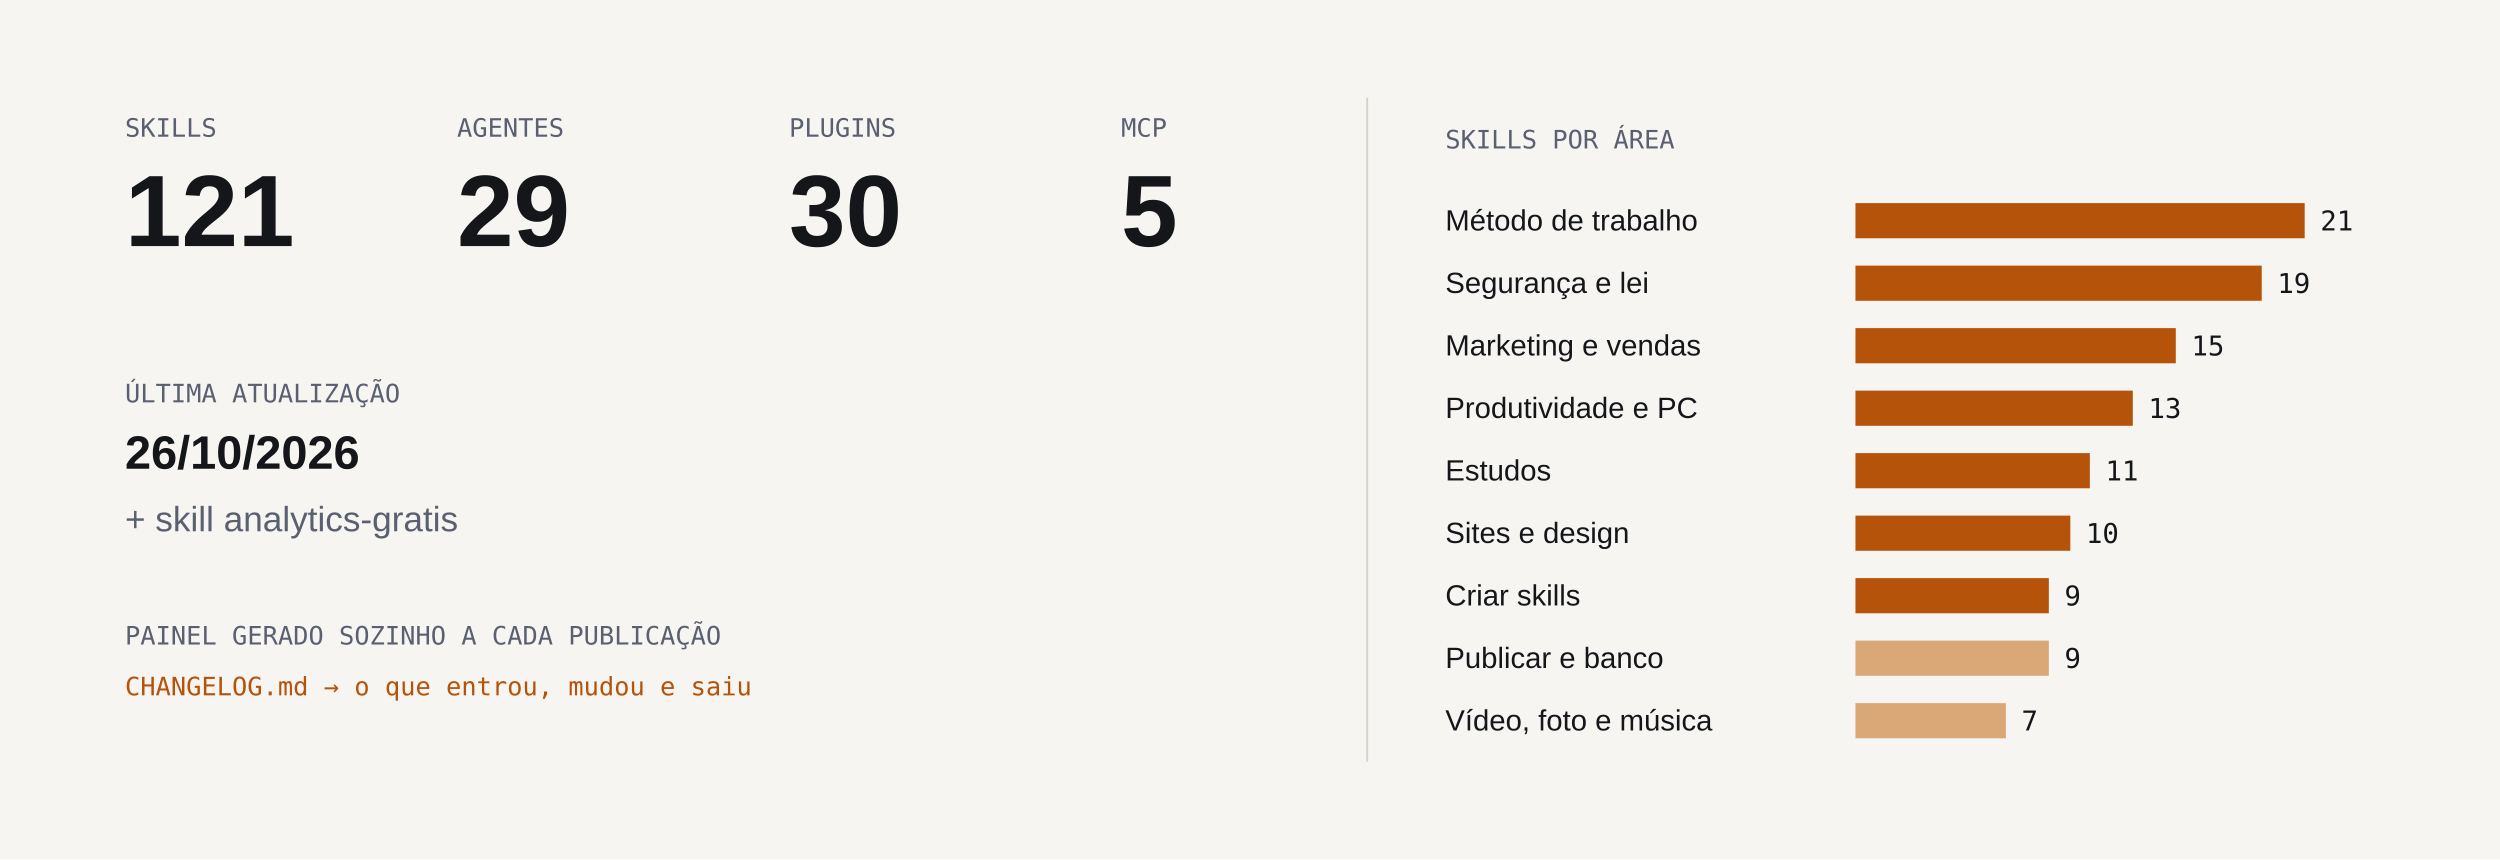
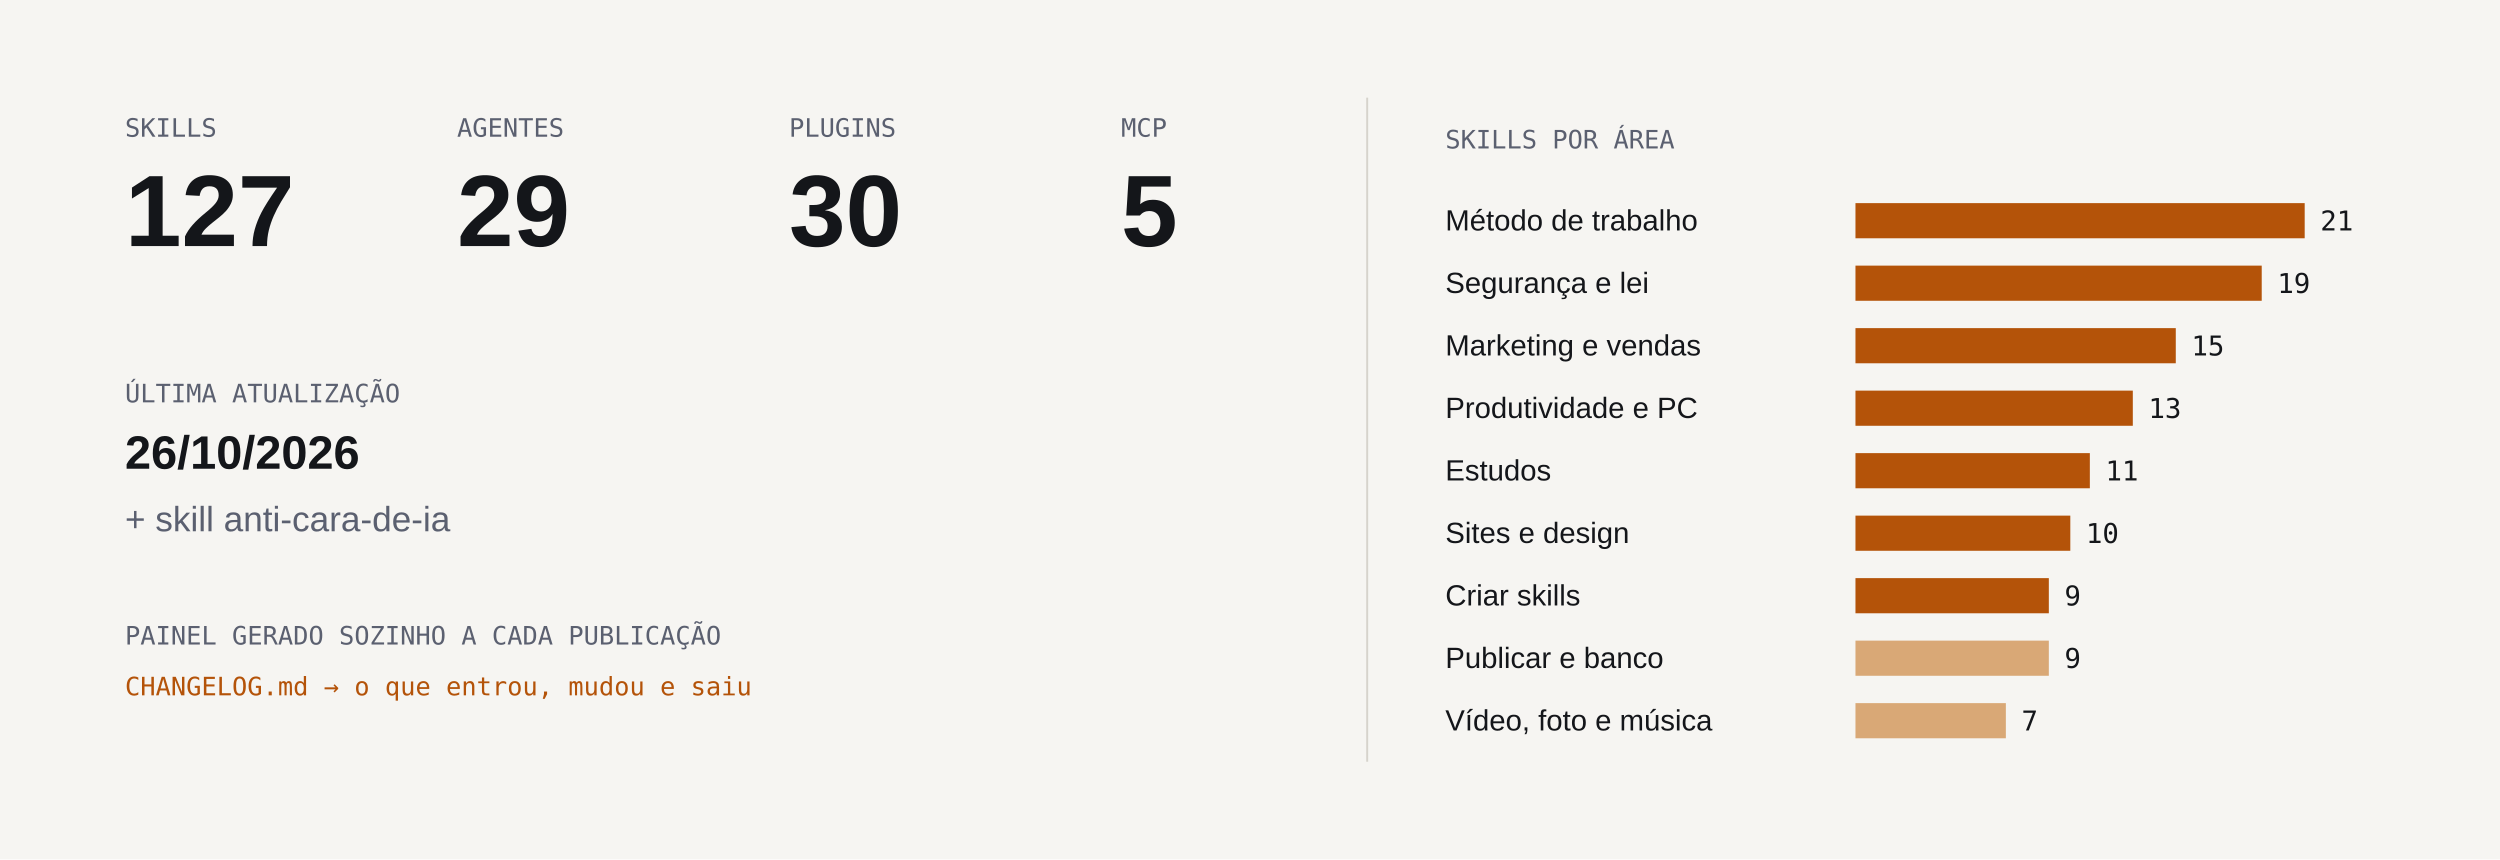
<svg xmlns="http://www.w3.org/2000/svg" viewBox="0 0 1280 440" width="1280" height="440" role="img" aria-label="Painel do kit: skills por área e última atualização 26/10/2026">
  <rect width="1280" height="440" fill="#f6f5f2" />
  <text x="64" y="70" font-family="'JetBrains Mono','Cascadia Code',Consolas,'DejaVu Sans Mono',monospace" font-size="13" fill="#5b6070">SKILLS</text>
-   <text x="64" y="126" font-family="'Inter Tight','Segoe UI','Helvetica Neue',Arial,sans-serif" font-size="52" font-weight="700" fill="#14161a">121</text>
+   <text x="64" y="126" font-family="'Inter Tight','Segoe UI','Helvetica Neue',Arial,sans-serif" font-size="52" font-weight="700" fill="#14161a">127</text>
  <text x="234" y="70" font-family="'JetBrains Mono','Cascadia Code',Consolas,'DejaVu Sans Mono',monospace" font-size="13" fill="#5b6070">AGENTES</text>
  <text x="234" y="126" font-family="'Inter Tight','Segoe UI','Helvetica Neue',Arial,sans-serif" font-size="52" font-weight="700" fill="#14161a">29</text>
  <text x="404" y="70" font-family="'JetBrains Mono','Cascadia Code',Consolas,'DejaVu Sans Mono',monospace" font-size="13" fill="#5b6070">PLUGINS</text>
  <text x="404" y="126" font-family="'Inter Tight','Segoe UI','Helvetica Neue',Arial,sans-serif" font-size="52" font-weight="700" fill="#14161a">30</text>
  <text x="574" y="70" font-family="'JetBrains Mono','Cascadia Code',Consolas,'DejaVu Sans Mono',monospace" font-size="13" fill="#5b6070">MCP</text>
  <text x="574" y="126" font-family="'Inter Tight','Segoe UI','Helvetica Neue',Arial,sans-serif" font-size="52" font-weight="700" fill="#14161a">5</text>
  <text x="64" y="206" font-family="'JetBrains Mono','Cascadia Code',Consolas,'DejaVu Sans Mono',monospace" font-size="13" fill="#5b6070">ÚLTIMA ATUALIZAÇÃO</text>
  <text x="64" y="240" font-family="'Inter Tight','Segoe UI','Helvetica Neue',Arial,sans-serif" font-size="24" font-weight="700" fill="#14161a">26/10/2026</text>
-   <text x="64" y="272" font-family="'Inter Tight','Segoe UI','Helvetica Neue',Arial,sans-serif" font-size="18" fill="#5b6070">+ skill analytics-gratis</text>
+   <text x="64" y="272" font-family="'Inter Tight','Segoe UI','Helvetica Neue',Arial,sans-serif" font-size="18" fill="#5b6070">+ skill anti-cara-de-ia</text>
  <text x="64" y="330" font-family="'JetBrains Mono','Cascadia Code',Consolas,'DejaVu Sans Mono',monospace" font-size="13" fill="#5b6070">PAINEL GERADO SOZINHO A CADA PUBLICAÇÃO</text>
  <text x="64" y="356" font-family="'JetBrains Mono','Cascadia Code',Consolas,'DejaVu Sans Mono',monospace" font-size="13" fill="#b45309">CHANGELOG.md → o que entrou, mudou e saiu</text>
  <line x1="700" y1="50" x2="700" y2="390" stroke="#d6d3cc" />
  <text x="740" y="76" font-family="'JetBrains Mono','Cascadia Code',Consolas,'DejaVu Sans Mono',monospace" font-size="13" fill="#5b6070">SKILLS POR ÁREA</text>
  <text x="740" y="118" font-family="'Inter Tight','Segoe UI','Helvetica Neue',Arial,sans-serif" font-size="15" fill="#14161a">Método de trabalho</text>
  <rect x="950" y="104" width="230" height="18" fill="#b45309" />
  <text x="1188" y="118" font-family="'JetBrains Mono','Cascadia Code',Consolas,'DejaVu Sans Mono',monospace" font-size="14" fill="#14161a">21</text>
  <text x="740" y="150" font-family="'Inter Tight','Segoe UI','Helvetica Neue',Arial,sans-serif" font-size="15" fill="#14161a">Segurança e lei</text>
  <rect x="950" y="136" width="208" height="18" fill="#b45309" />
  <text x="1166" y="150" font-family="'JetBrains Mono','Cascadia Code',Consolas,'DejaVu Sans Mono',monospace" font-size="14" fill="#14161a">19</text>
  <text x="740" y="182" font-family="'Inter Tight','Segoe UI','Helvetica Neue',Arial,sans-serif" font-size="15" fill="#14161a">Marketing e vendas</text>
  <rect x="950" y="168" width="164" height="18" fill="#b45309" />
  <text x="1122" y="182" font-family="'JetBrains Mono','Cascadia Code',Consolas,'DejaVu Sans Mono',monospace" font-size="14" fill="#14161a">15</text>
  <text x="740" y="214" font-family="'Inter Tight','Segoe UI','Helvetica Neue',Arial,sans-serif" font-size="15" fill="#14161a">Produtividade e PC</text>
  <rect x="950" y="200" width="142" height="18" fill="#b45309" />
  <text x="1100" y="214" font-family="'JetBrains Mono','Cascadia Code',Consolas,'DejaVu Sans Mono',monospace" font-size="14" fill="#14161a">13</text>
  <text x="740" y="246" font-family="'Inter Tight','Segoe UI','Helvetica Neue',Arial,sans-serif" font-size="15" fill="#14161a">Estudos</text>
  <rect x="950" y="232" width="120" height="18" fill="#b45309" />
  <text x="1078" y="246" font-family="'JetBrains Mono','Cascadia Code',Consolas,'DejaVu Sans Mono',monospace" font-size="14" fill="#14161a">11</text>
  <text x="740" y="278" font-family="'Inter Tight','Segoe UI','Helvetica Neue',Arial,sans-serif" font-size="15" fill="#14161a">Sites e design</text>
  <rect x="950" y="264" width="110" height="18" fill="#b45309" />
  <text x="1068" y="278" font-family="'JetBrains Mono','Cascadia Code',Consolas,'DejaVu Sans Mono',monospace" font-size="14" fill="#14161a">10</text>
  <text x="740" y="310" font-family="'Inter Tight','Segoe UI','Helvetica Neue',Arial,sans-serif" font-size="15" fill="#14161a">Criar skills</text>
  <rect x="950" y="296" width="99" height="18" fill="#b45309" />
  <text x="1057" y="310" font-family="'JetBrains Mono','Cascadia Code',Consolas,'DejaVu Sans Mono',monospace" font-size="14" fill="#14161a">9</text>
  <text x="740" y="342" font-family="'Inter Tight','Segoe UI','Helvetica Neue',Arial,sans-serif" font-size="15" fill="#14161a">Publicar e banco</text>
  <rect x="950" y="328" width="99" height="18" fill="#d9a876" />
  <text x="1057" y="342" font-family="'JetBrains Mono','Cascadia Code',Consolas,'DejaVu Sans Mono',monospace" font-size="14" fill="#14161a">9</text>
  <text x="740" y="374" font-family="'Inter Tight','Segoe UI','Helvetica Neue',Arial,sans-serif" font-size="15" fill="#14161a">Vídeo, foto e música</text>
  <rect x="950" y="360" width="77" height="18" fill="#d9a876" />
  <text x="1035" y="374" font-family="'JetBrains Mono','Cascadia Code',Consolas,'DejaVu Sans Mono',monospace" font-size="14" fill="#14161a">7</text>
</svg>
